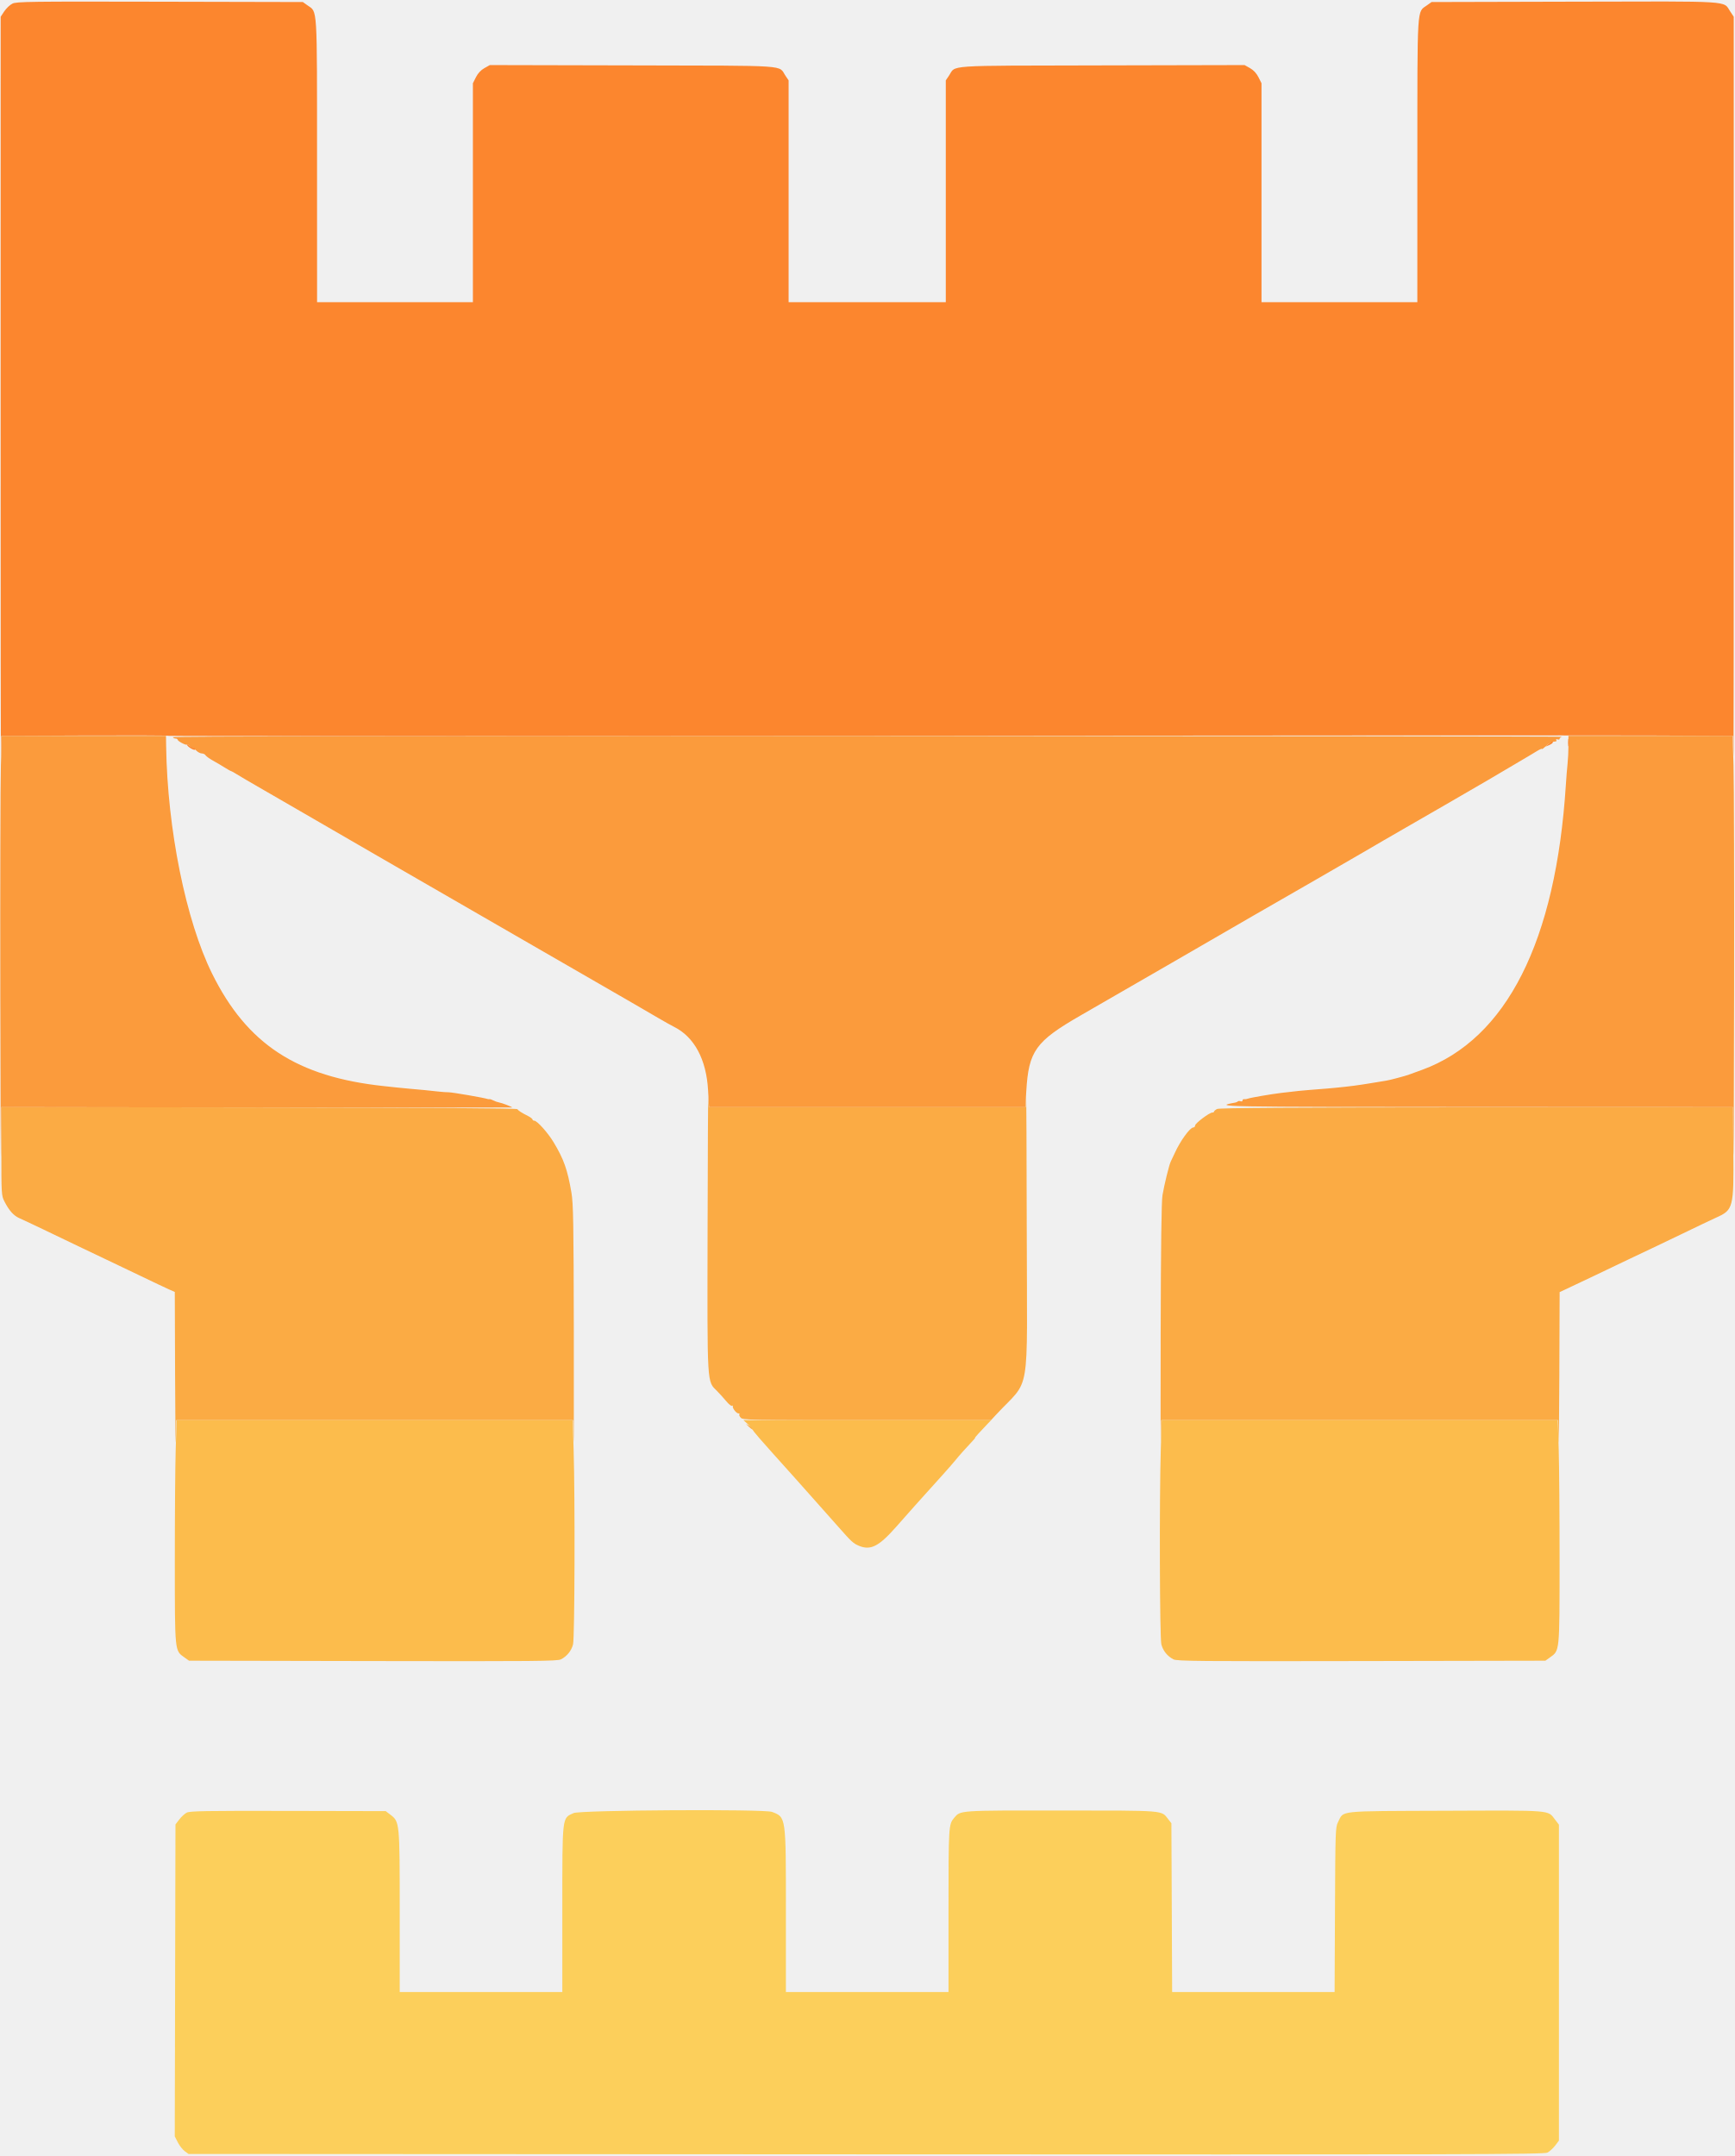
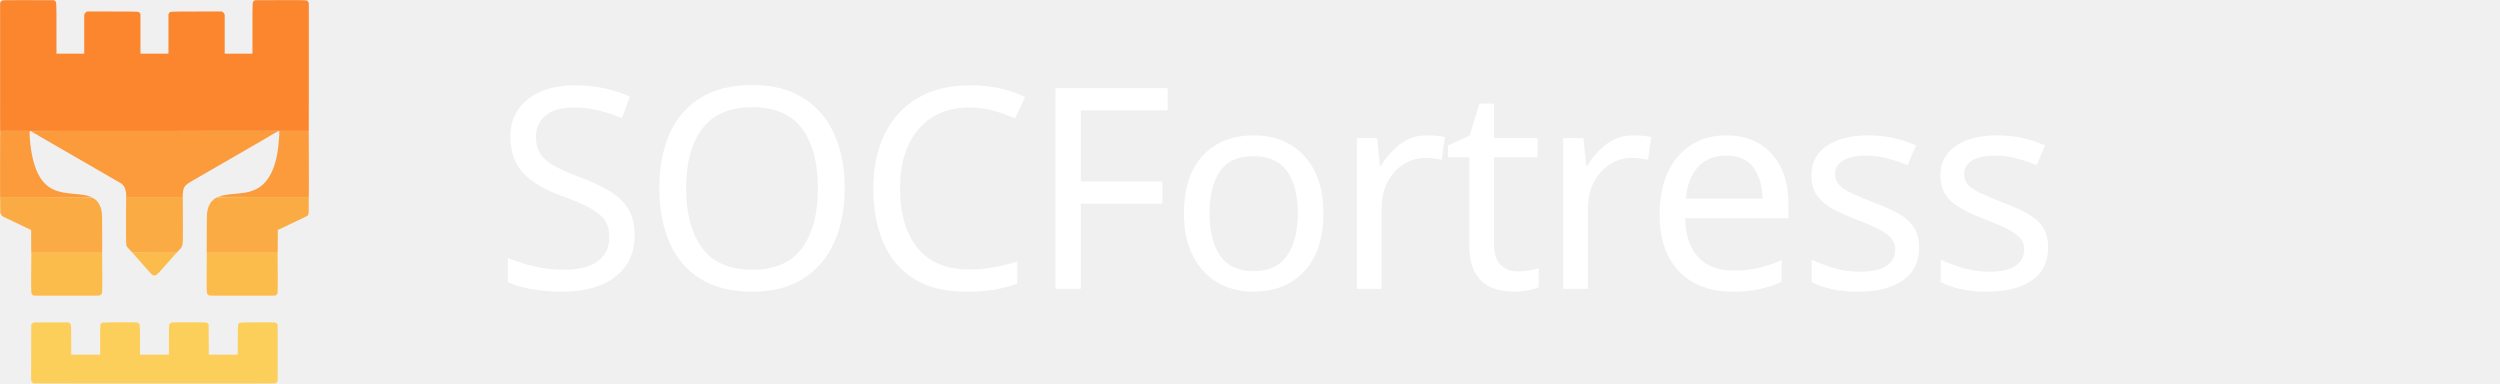
- <svg xmlns="http://www.w3.org/2000/svg" id="svg" version="1.1" width="400" height="497.188" viewBox="0, 0, 400,497.188">
+ <svg xmlns="http://www.w3.org/2000/svg" width="3237" height="497" viewBox="0 0 3237 497">
  <g id="svgg">
-     <path id="path0" d="M163.187 283.504 C 163.117 320.247,163.007 318.404,165.423 320.832 C 165.964 321.375,166.881 322.392,167.461 323.091 C 168.041 323.791,168.642 324.285,168.797 324.190 C 168.952 324.094,169.045 324.132,169.004 324.274 C 168.877 324.716,169.816 325.938,170.284 325.938 C 170.529 325.938,170.635 326.032,170.520 326.147 C 170.405 326.261,170.544 326.613,170.829 326.928 C 171.324 327.474,172.623 327.500,199.952 327.500 L 228.557 327.500 229.669 326.299 C 237.848 317.465,236.850 323.401,236.796 283.906 C 236.771 265.688,236.702 251.801,236.643 253.047 L 236.535 255.313 200.000 255.313 L 163.465 255.313 163.357 253.047 C 163.298 251.801,163.221 265.506,163.187 283.504 M0.313 265.477 C 0.313 275.210,0.341 275.707,0.973 276.966 C 2.064 279.137,3.126 280.334,4.489 280.930 C 5.200 281.240,7.750 282.439,10.156 283.594 C 12.563 284.749,16.289 286.538,18.438 287.569 C 20.586 288.600,23.328 289.905,24.531 290.469 C 25.734 291.033,29.180 292.679,32.188 294.128 C 35.195 295.576,38.254 297.025,38.984 297.347 L 40.313 297.933 40.382 317.326 C 40.420 327.992,40.494 334.645,40.546 332.109 L 40.642 327.500 86.406 327.500 L 132.171 327.500 132.278 332.109 C 132.337 334.645,132.364 323.500,132.338 307.344 C 132.296 281.827,132.223 277.579,131.783 275.000 C 130.884 269.738,130.032 267.327,127.695 263.438 C 126.365 261.225,123.870 258.438,123.220 258.438 C 122.996 258.438,122.813 258.313,122.813 258.161 C 122.812 258.008,122.355 257.653,121.797 257.371 C 120.339 256.634,119.564 256.139,119.308 255.781 C 119.161 255.575,98.839 255.441,59.699 255.387 L 0.313 255.305 0.313 265.477 M280.703 255.737 C 280.316 255.929,280.000 256.193,280.000 256.324 C 280.000 256.455,279.812 256.563,279.582 256.563 C 278.920 256.563,275.625 259.049,275.625 259.548 C 275.625 259.797,275.438 260.000,275.209 260.000 C 274.444 260.000,272.173 263.141,270.916 265.938 C 270.568 266.711,270.166 267.562,270.021 267.829 C 269.668 268.483,268.526 273.110,268.097 275.625 C 267.864 276.992,267.728 287.319,267.682 307.188 C 267.644 323.430,267.661 334.645,267.721 332.109 L 267.829 327.500 313.594 327.500 L 359.358 327.500 359.454 332.109 C 359.506 334.645,359.582 328.000,359.622 317.344 L 359.695 297.969 360.863 297.423 C 363.848 296.030,370.955 292.650,375.739 290.348 C 378.638 288.954,381.044 287.813,381.087 287.813 C 381.131 287.813,384.103 286.390,387.692 284.652 C 391.282 282.914,394.922 281.178,395.781 280.794 C 399.749 279.022,399.869 278.559,399.757 265.445 L 399.671 255.313 340.539 255.351 C 297.771 255.379,281.212 255.486,280.703 255.737 M172.721 329.024 C 173.441 329.716,173.926 329.912,173.595 329.377 C 173.489 329.206,173.094 328.907,172.717 328.713 L 172.031 328.360 172.721 329.024 " stroke="none" fill="#fbab44" fill-rule="evenodd" />
-     <path id="path1" d="M0.207 176.484 C 0.094 180.223,0.034 204.094,0.074 229.531 C 0.115 254.969,0.186 271.175,0.234 265.545 L 0.321 255.309 59.223 255.389 C 91.619 255.433,118.125 255.435,118.125 255.395 C 118.125 255.251,115.844 254.370,115.142 254.243 C 114.750 254.172,114.142 253.960,113.790 253.771 C 113.438 253.583,113.039 253.448,112.903 253.470 C 112.767 253.493,112.586 253.484,112.500 253.451 C 111.792 253.175,104.237 251.869,103.433 251.884 C 103.006 251.892,101.953 251.817,101.094 251.717 C 99.332 251.512,96.400 251.225,94.531 251.076 C 93.844 251.021,92.508 250.892,91.563 250.789 C 90.617 250.686,89.281 250.542,88.594 250.469 C 68.487 248.333,56.970 240.804,48.921 224.531 C 42.866 212.290,38.598 191.192,38.317 172.109 L 38.281 169.688 19.347 169.688 L 0.412 169.688 0.207 176.484 M39.844 170.000 C 39.950 170.172,40.240 170.313,40.487 170.313 C 40.735 170.313,40.938 170.418,40.939 170.547 C 40.942 170.889,42.824 171.905,43.117 171.724 C 43.254 171.639,43.540 171.779,43.753 172.035 C 43.965 172.291,44.262 172.500,44.413 172.500 C 44.564 172.500,44.969 172.781,45.313 173.125 C 45.656 173.469,46.212 173.750,46.547 173.750 C 46.882 173.750,47.269 173.940,47.406 174.173 C 47.544 174.405,48.310 174.957,49.110 175.399 C 49.909 175.841,51.136 176.565,51.838 177.008 C 52.539 177.450,53.189 177.813,53.282 177.813 C 53.375 177.813,53.975 178.147,54.616 178.556 C 55.257 178.964,58.172 180.669,61.094 182.345 C 64.016 184.020,68.023 186.338,70.000 187.495 C 74.085 189.886,97.436 203.374,124.375 218.902 C 147.524 232.246,148.698 232.924,151.719 234.704 C 153.094 235.514,154.790 236.464,155.489 236.815 C 160.132 239.149,162.895 244.302,163.298 251.380 L 163.522 255.313 199.996 255.313 L 236.471 255.313 236.688 251.641 C 237.236 242.355,238.811 240.161,249.253 234.146 C 264.241 225.511,277.317 217.958,288.906 211.239 C 290.994 210.029,296.178 207.048,303.281 202.973 C 307.406 200.607,312.398 197.720,314.375 196.559 C 316.352 195.398,318.461 194.168,319.063 193.826 C 319.664 193.484,322.898 191.618,326.250 189.679 C 329.602 187.741,332.766 185.916,333.281 185.625 C 334.295 185.052,341.339 180.967,343.125 179.916 C 343.727 179.563,345.977 178.235,348.125 176.967 C 350.273 175.698,352.313 174.495,352.656 174.292 C 353.000 174.090,353.809 173.602,354.453 173.208 C 355.098 172.814,355.625 172.590,355.625 172.710 C 355.625 172.831,356.030 172.542,356.525 172.068 C 357.311 171.314,357.854 171.055,358.847 170.961 C 358.986 170.948,359.013 170.798,358.908 170.629 C 358.799 170.451,358.924 170.399,359.203 170.506 C 359.469 170.608,359.688 170.547,359.688 170.369 C 359.688 170.191,359.934 169.982,360.234 169.903 C 360.535 169.824,288.527 169.744,200.216 169.724 C 93.243 169.700,39.715 169.792,39.844 170.000 M361.724 171.954 C 361.726 173.200,361.637 175.063,361.525 176.094 C 361.413 177.125,361.234 179.336,361.127 181.006 C 358.825 217.064,347.461 239.582,327.963 246.718 C 325.065 247.779,324.284 248.053,323.910 248.143 C 323.830 248.162,323.023 248.383,322.116 248.633 C 321.210 248.884,320.117 249.142,319.688 249.208 C 319.258 249.273,317.641 249.538,316.094 249.797 C 313.333 250.258,311.392 250.513,308.281 250.822 C 306.745 250.975,306.251 251.017,302.188 251.334 C 300.248 251.485,299.357 251.578,295.577 252.021 C 293.281 252.291,288.384 253.131,287.813 253.354 C 287.555 253.454,287.168 253.508,286.953 253.473 C 286.738 253.438,286.563 253.572,286.563 253.770 C 286.563 253.968,286.365 254.054,286.124 253.961 C 285.883 253.869,285.598 253.881,285.490 253.989 C 285.383 254.097,285.123 254.216,284.913 254.254 C 279.486 255.244,280.800 255.268,340.855 255.290 L 399.679 255.313 399.766 265.391 C 399.814 270.934,399.886 254.727,399.926 229.375 C 399.966 204.023,399.906 180.223,399.793 176.484 L 399.588 169.688 380.653 169.688 L 361.719 169.689 361.724 171.954 " stroke="none" fill="#fb9b3c" fill-rule="evenodd" />
-     <path id="path2" d="M43.051 418.013 C 42.581 418.263,41.808 418.977,41.333 419.600 L 40.469 420.732 40.387 456.698 L 40.305 492.664 41.012 494.048 C 41.401 494.809,42.116 495.722,42.601 496.075 L 43.483 496.719 199.724 496.798 C 338.186 496.868,356.068 496.823,356.873 496.408 C 357.372 496.149,358.174 495.422,358.656 494.790 L 359.531 493.642 359.531 457.212 L 359.531 420.781 358.631 419.605 C 356.922 417.371,358.257 417.478,333.366 417.572 C 308.066 417.667,309.971 417.467,308.594 420.176 C 307.992 421.360,307.965 422.117,307.881 440.391 L 307.794 459.375 289.060 459.375 L 270.326 459.375 270.241 439.914 L 270.156 420.453 269.428 419.523 C 267.785 417.426,269.037 417.528,244.756 417.513 C 220.973 417.499,221.546 417.460,220.063 419.198 C 218.773 420.710,218.750 421.077,218.750 440.489 L 218.750 459.375 200.000 459.375 L 181.250 459.375 181.250 440.507 C 181.250 418.749,181.296 419.072,178.027 417.833 C 176.227 417.152,133.830 417.407,132.284 418.108 C 129.592 419.331,129.688 418.513,129.688 440.300 L 129.688 459.375 110.938 459.375 L 92.188 459.375 92.188 440.973 C 92.188 420.244,92.175 420.112,90.046 418.489 L 88.955 417.656 66.431 417.608 C 47.275 417.567,43.778 417.628,43.051 418.013 " stroke="none" fill="#fccf5b" fill-rule="evenodd" />
-     <path id="path3" d="M2.859 0.840 C 2.283 1.125,1.439 1.922,0.984 2.610 L 0.156 3.861 0.146 91.383 C 0.140 139.521,0.179 176.834,0.232 174.302 L 0.329 169.697 19.461 169.614 C 29.984 169.569,38.760 169.602,38.962 169.688 C 39.165 169.773,111.798 169.773,200.368 169.688 C 288.939 169.602,370.016 169.569,380.539 169.614 L 399.671 169.697 399.768 174.302 C 399.821 176.834,399.860 139.521,399.854 91.383 L 399.844 3.861 399.012 2.604 C 397.377 0.133,399.990 0.294,363.069 0.386 L 330.156 0.469 329.104 1.219 C 326.750 2.898,326.890 0.648,326.882 37.109 L 326.875 69.688 308.906 69.688 L 290.938 69.688 290.938 44.441 L 290.937 19.195 290.234 17.802 C 289.772 16.886,289.103 16.169,288.281 15.707 L 287.031 15.006 254.163 15.081 C 217.137 15.166,220.575 14.931,218.828 17.497 L 218.125 18.530 218.125 44.109 L 218.125 69.688 200.000 69.688 L 181.875 69.688 181.875 44.109 L 181.875 18.530 181.172 17.497 C 179.425 14.931,182.863 15.166,145.837 15.081 L 112.969 15.006 111.719 15.707 C 110.897 16.169,110.228 16.886,109.766 17.802 L 109.062 19.195 109.063 44.441 L 109.063 69.688 91.094 69.688 L 73.125 69.688 73.118 37.109 C 73.110 0.648,73.250 2.898,70.896 1.219 L 69.844 0.469 36.875 0.395 C 6.708 0.328,3.817 0.366,2.859 0.840 M361.648 171.250 C 361.648 172.023,361.709 172.340,361.783 171.953 C 361.858 171.566,361.858 170.934,361.783 170.547 C 361.709 170.160,361.648 170.477,361.648 171.250 M357.144 171.568 L 356.406 172.198 357.266 171.830 C 357.738 171.628,358.125 171.344,358.125 171.200 C 358.125 170.810,357.958 170.873,357.144 171.568 M43.125 171.759 C 43.125 171.921,43.547 172.302,44.063 172.607 C 44.580 172.912,45.000 173.012,45.000 172.830 C 45.000 172.649,44.835 172.500,44.634 172.500 C 44.433 172.500,44.011 172.267,43.696 171.983 C 43.382 171.698,43.125 171.598,43.125 171.759 " stroke="none" fill="#fc862e" fill-rule="evenodd" />
-     <path id="path4" d="M40.519 334.297 C 40.406 338.035,40.317 349.602,40.320 360.000 C 40.327 381.137,40.273 380.601,42.542 382.218 L 43.594 382.969 86.025 383.050 C 123.482 383.122,128.563 383.076,129.374 382.657 C 130.775 381.932,131.789 380.671,132.162 379.189 C 132.542 377.680,132.636 345.641,132.293 334.297 L 132.088 327.500 86.406 327.500 L 40.725 327.500 40.519 334.297 M172.522 328.457 C 173.111 328.983,173.594 329.525,173.594 329.661 C 173.594 329.965,174.624 331.148,183.281 340.783 C 185.000 342.696,187.250 345.224,188.281 346.401 C 189.313 347.577,190.302 348.692,190.481 348.879 C 190.660 349.066,191.920 350.484,193.281 352.031 C 196.329 355.495,196.773 355.907,198.037 356.446 C 200.772 357.613,202.678 356.646,206.742 352.031 C 208.407 350.141,210.278 348.028,210.900 347.335 C 211.522 346.643,212.664 345.373,213.438 344.512 C 214.211 343.651,215.941 341.731,217.282 340.245 C 218.623 338.758,220.029 337.148,220.407 336.665 C 221.032 335.867,223.081 333.572,224.453 332.135 C 224.754 331.820,224.941 331.563,224.868 331.563 C 224.751 331.563,225.925 330.264,227.905 328.203 L 228.581 327.500 200.015 327.500 L 171.450 327.500 172.522 328.457 M267.707 334.297 C 267.364 345.641,267.458 377.680,267.838 379.189 C 268.211 380.671,269.225 381.932,270.626 382.657 C 271.437 383.076,276.518 383.122,313.975 383.050 L 356.406 382.969 357.458 382.218 C 359.727 380.601,359.673 381.137,359.680 360.000 C 359.683 349.602,359.594 338.035,359.481 334.297 L 359.275 327.500 313.594 327.500 L 267.912 327.500 267.707 334.297 " stroke="none" fill="#fcbc4c" fill-rule="evenodd" />
+     <path id="path0" fill="#fbab44" fill-rule="evenodd" stroke="none" d="M 163.187 283.316 C 163.117 320.06 163.007 318.216 165.423 320.645 C 165.964 321.188 166.881 322.204 167.461 322.904 C 168.041 323.603 168.642 324.098 168.797 324.003 C 168.952 323.906 169.045 323.944 169.004 324.086 C 168.877 324.529 169.816 325.75 170.284 325.75 C 170.529 325.75 170.635 325.845 170.52 325.96 C 170.405 326.073 170.544 326.426 170.829 326.741 C 171.324 327.286 172.623 327.312 199.952 327.312 L 228.557 327.312 L 229.669 326.112 C 237.848 317.277 236.85 323.214 236.796 283.719 C 236.771 265.5 236.702 251.613 236.643 252.859 L 236.535 255.126 L 200 255.126 L 163.465 255.126 L 163.357 252.859 C 163.298 251.613 163.221 265.319 163.187 283.316 M 0.313 265.289 C 0.313 275.022 0.341 275.52 0.973 276.779 C 2.064 278.949 3.126 280.147 4.489 280.742 C 5.2 281.052 7.75 282.251 10.156 283.406 C 12.563 284.561 16.289 286.35 18.438 287.382 C 20.586 288.413 23.328 289.717 24.531 290.281 C 25.734 290.845 29.18 292.491 32.188 293.94 C 35.195 295.388 38.254 296.837 38.984 297.159 L 40.313 297.746 L 40.382 317.138 C 40.42 327.805 40.494 334.457 40.546 331.922 L 40.642 327.312 L 86.406 327.312 L 132.171 327.312 L 132.278 331.922 C 132.337 334.457 132.364 323.312 132.338 307.156 C 132.296 281.639 132.223 277.392 131.783 274.812 C 130.884 269.551 130.032 267.139 127.695 263.25 C 126.365 261.038 123.87 258.25 123.22 258.25 C 122.996 258.25 122.813 258.125 122.813 257.974 C 122.812 257.82 122.355 257.466 121.797 257.184 C 120.339 256.447 119.564 255.952 119.308 255.594 C 119.161 255.387 98.839 255.253 59.699 255.199 L 0.313 255.117 L 0.313 265.289 M 280.703 255.549 C 280.316 255.742 280 256.005 280 256.137 C 280 256.267 279.812 256.375 279.582 256.375 C 278.92 256.375 275.625 258.862 275.625 259.361 C 275.625 259.609 275.438 259.812 275.209 259.812 C 274.444 259.812 272.173 262.953 270.916 265.75 C 270.568 266.523 270.166 267.375 270.021 267.642 C 269.668 268.296 268.526 272.922 268.097 275.438 C 267.864 276.805 267.728 287.132 267.682 307 C 267.644 323.242 267.661 334.457 267.721 331.922 L 267.829 327.312 L 313.594 327.312 L 359.358 327.312 L 359.454 331.922 C 359.506 334.457 359.582 327.812 359.622 317.156 L 359.695 297.781 L 360.863 297.236 C 363.848 295.842 370.955 292.462 375.739 290.16 C 378.638 288.767 381.044 287.625 381.087 287.625 C 381.131 287.625 384.103 286.203 387.692 284.465 C 391.282 282.727 394.922 280.991 395.781 280.607 C 399.749 278.835 399.869 278.371 399.757 265.258 L 399.671 255.126 L 340.539 255.163 C 297.771 255.191 281.212 255.298 280.703 255.549 M 172.721 328.836 C 173.441 329.529 173.926 329.724 173.595 329.19 C 173.489 329.018 173.094 328.72 172.717 328.526 L 172.031 328.172 L 172.721 328.836" />
+     <path id="path1" fill="#fb9b3c" fill-rule="evenodd" stroke="none" d="M 0.207 176.297 C 0.094 180.036 0.034 203.906 0.074 229.344 C 0.115 254.781 0.186 270.987 0.234 265.358 L 0.321 255.122 L 59.223 255.202 C 91.619 255.245 118.125 255.247 118.125 255.208 C 118.125 255.064 115.844 254.182 115.142 254.055 C 114.75 253.984 114.142 253.773 113.79 253.583 C 113.438 253.395 113.039 253.26 112.903 253.283 C 112.767 253.305 112.586 253.296 112.5 253.264 C 111.792 252.988 104.237 251.682 103.433 251.697 C 103.006 251.704 101.953 251.63 101.094 251.529 C 99.332 251.324 96.4 251.038 94.531 250.889 C 93.844 250.833 92.508 250.704 91.563 250.602 C 90.617 250.499 89.281 250.355 88.594 250.281 C 68.487 248.145 56.97 240.617 48.921 224.344 C 42.866 212.102 38.598 191.005 38.317 171.922 L 38.281 169.5 L 19.347 169.5 L 0.412 169.5 L 0.207 176.297 M 39.844 169.812 C 39.95 169.984 40.24 170.125 40.487 170.125 C 40.735 170.125 40.938 170.23 40.939 170.359 C 40.942 170.702 42.824 171.717 43.117 171.536 C 43.254 171.452 43.54 171.591 43.753 171.848 C 43.965 172.104 44.262 172.312 44.413 172.312 C 44.564 172.312 44.969 172.594 45.313 172.938 C 45.656 173.281 46.212 173.562 46.547 173.562 C 46.882 173.562 47.269 173.753 47.406 173.986 C 47.544 174.217 48.31 174.77 49.11 175.211 C 49.909 175.654 51.136 176.378 51.838 176.82 C 52.539 177.263 53.189 177.625 53.282 177.625 C 53.375 177.625 53.975 177.96 54.616 178.369 C 55.257 178.776 58.172 180.482 61.094 182.158 C 64.016 183.833 68.023 186.151 70 187.307 C 74.085 189.698 97.436 203.186 124.375 218.714 C 147.524 232.059 148.698 232.737 151.719 234.516 C 153.094 235.327 154.79 236.276 155.489 236.628 C 160.132 238.961 162.895 244.115 163.298 251.193 L 163.522 255.126 L 199.996 255.126 L 236.471 255.126 L 236.688 251.454 C 237.236 242.167 238.811 239.974 249.253 233.958 C 264.241 225.323 277.317 217.771 288.906 211.052 C 290.994 209.841 296.178 206.861 303.281 202.786 C 307.406 200.419 312.398 197.533 314.375 196.372 C 316.352 195.211 318.461 193.98 319.063 193.638 C 319.664 193.297 322.898 191.43 326.25 189.492 C 329.602 187.553 332.766 185.729 333.281 185.438 C 334.295 184.865 341.339 180.779 343.125 179.729 C 343.727 179.375 345.977 178.047 348.125 176.779 C 350.273 175.51 352.313 174.307 352.656 174.104 C 353 173.902 353.809 173.414 354.453 173.021 C 355.098 172.626 355.625 172.402 355.625 172.523 C 355.625 172.643 356.03 172.354 356.525 171.88 C 357.311 171.126 357.854 170.867 358.847 170.773 C 358.986 170.76 359.013 170.611 358.908 170.441 C 358.799 170.263 358.924 170.211 359.203 170.318 C 359.469 170.421 359.688 170.359 359.688 170.182 C 359.688 170.003 359.934 169.794 360.234 169.716 C 360.535 169.637 288.527 169.557 200.216 169.536 C 93.243 169.513 39.715 169.604 39.844 169.812 M 361.724 171.766 C 361.726 173.013 361.637 174.875 361.525 175.906 C 361.413 176.938 361.234 179.148 361.127 180.818 C 358.825 216.876 347.461 239.395 327.963 246.531 C 325.065 247.592 324.284 247.865 323.91 247.956 C 323.83 247.975 323.023 248.195 322.116 248.445 C 321.21 248.697 320.117 248.954 319.688 249.02 C 319.258 249.085 317.641 249.35 316.094 249.609 C 313.333 250.07 311.392 250.326 308.281 250.635 C 306.745 250.788 306.251 250.829 302.188 251.147 C 300.248 251.298 299.357 251.391 295.577 251.833 C 293.281 252.103 288.384 252.943 287.813 253.167 C 287.555 253.266 287.168 253.32 286.953 253.286 C 286.738 253.251 286.563 253.385 286.563 253.583 C 286.563 253.781 286.365 253.867 286.124 253.773 C 285.883 253.682 285.598 253.693 285.49 253.801 C 285.383 253.91 285.123 254.029 284.913 254.066 C 279.486 255.057 280.8 255.081 340.855 255.102 L 399.679 255.126 L 399.766 265.203 C 399.814 270.746 399.886 254.54 399.926 229.188 C 399.966 203.836 399.906 180.036 399.793 176.297 L 399.588 169.5 L 380.653 169.5 L 361.719 169.501 L 361.724 171.766" />
+     <path id="path2" fill="#fccf5b" fill-rule="evenodd" stroke="none" d="M 43.051 417.825 C 42.581 418.075 41.808 418.789 41.333 419.413 L 40.469 420.544 L 40.387 456.51 L 40.305 492.477 L 41.012 493.861 C 41.401 494.621 42.116 495.534 42.601 495.888 L 43.483 496.531 L 199.724 496.611 C 338.186 496.681 356.068 496.635 356.873 496.22 C 357.372 495.961 358.174 495.234 358.656 494.603 L 359.531 493.454 L 359.531 457.025 L 359.531 420.594 L 358.631 419.418 C 356.922 417.184 358.257 417.29 333.366 417.384 C 308.066 417.479 309.971 417.28 308.594 419.988 C 307.992 421.172 307.965 421.93 307.881 440.203 L 307.794 459.188 L 289.06 459.188 L 270.326 459.188 L 270.241 439.727 L 270.156 420.266 L 269.428 419.336 C 267.785 417.238 269.037 417.341 244.756 417.325 C 220.973 417.311 221.546 417.272 220.063 419.01 C 218.773 420.522 218.75 420.889 218.75 440.302 L 218.75 459.188 L 200 459.188 L 181.25 459.188 L 181.25 440.319 C 181.25 418.561 181.296 418.884 178.027 417.646 C 176.227 416.965 133.83 417.22 132.284 417.921 C 129.592 419.143 129.688 418.325 129.688 440.112 L 129.688 459.188 L 110.938 459.188 L 92.188 459.188 L 92.188 440.785 C 92.188 420.056 92.175 419.925 90.046 418.302 L 88.955 417.469 L 66.431 417.421 C 47.275 417.379 43.778 417.44 43.051 417.825" />
+     <path id="path3" fill="#fc862e" fill-rule="evenodd" stroke="none" d="M 2.859 0.652 C 2.283 0.938 1.439 1.734 0.984 2.422 L 0.156 3.673 L 0.146 91.195 C 0.14 139.333 0.179 176.646 0.232 174.115 L 0.329 169.51 L 19.461 169.427 C 29.984 169.381 38.76 169.414 38.962 169.5 C 39.165 169.586 111.798 169.586 200.368 169.5 C 288.939 169.414 370.016 169.381 380.539 169.427 L 399.671 169.51 L 399.768 174.115 C 399.821 176.646 399.86 139.333 399.854 91.195 L 399.844 3.673 L 399.012 2.417 C 397.377 -0.055 399.99 0.107 363.069 0.198 L 330.156 0.281 L 329.104 1.031 C 326.75 2.711 326.89 0.461 326.882 36.922 L 326.875 69.5 L 308.906 69.5 L 290.938 69.5 L 290.938 44.254 L 290.937 19.008 L 290.234 17.615 C 289.772 16.698 289.103 15.982 288.281 15.52 L 287.031 14.819 L 254.163 14.893 C 217.137 14.979 220.575 14.743 218.828 17.31 L 218.125 18.342 L 218.125 43.922 L 218.125 69.5 L 200 69.5 L 181.875 69.5 L 181.875 43.922 L 181.875 18.342 L 181.172 17.31 C 179.425 14.743 182.863 14.979 145.837 14.893 L 112.969 14.819 L 111.719 15.52 C 110.897 15.982 110.228 16.698 109.766 17.615 L 109.062 19.008 L 109.063 44.254 L 109.063 69.5 L 91.094 69.5 L 73.125 69.5 L 73.118 36.922 C 73.11 0.461 73.25 2.711 70.896 1.031 L 69.844 0.281 L 36.875 0.207 C 6.708 0.141 3.817 0.178 2.859 0.652 M 361.648 171.062 C 361.648 171.836 361.709 172.152 361.783 171.766 C 361.858 171.378 361.858 170.747 361.783 170.359 C 361.709 169.973 361.648 170.289 361.648 171.062 M 357.144 171.38 L 356.406 172.01 L 357.266 171.643 C 357.738 171.44 358.125 171.156 358.125 171.013 C 358.125 170.622 357.958 170.685 357.144 171.38 M 43.125 171.572 C 43.125 171.734 43.547 172.115 44.063 172.419 C 44.58 172.724 45 172.824 45 172.643 C 45 172.461 44.835 172.312 44.634 172.312 C 44.433 172.312 44.011 172.079 43.696 171.796 C 43.382 171.51 43.125 171.411 43.125 171.572" />
+     <path id="path4" fill="#fcbc4c" fill-rule="evenodd" stroke="none" d="M 40.519 334.109 C 40.406 337.848 40.317 349.414 40.32 359.812 C 40.327 380.949 40.273 380.414 42.542 382.03 L 43.594 382.781 L 86.025 382.862 C 123.482 382.935 128.563 382.888 129.374 382.47 C 130.775 381.745 131.789 380.483 132.162 379.001 C 132.542 377.492 132.636 345.453 132.293 334.109 L 132.088 327.312 L 86.406 327.312 L 40.725 327.312 L 40.519 334.109 M 172.522 328.27 C 173.111 328.796 173.594 329.337 173.594 329.474 C 173.594 329.777 174.624 330.961 183.281 340.595 C 185 342.509 187.25 345.036 188.281 346.214 C 189.313 347.389 190.302 348.504 190.481 348.691 C 190.66 348.879 191.92 350.297 193.281 351.844 C 196.329 355.307 196.773 355.72 198.037 356.259 C 200.772 357.426 202.678 356.458 206.742 351.844 C 208.407 349.953 210.278 347.841 210.9 347.147 C 211.522 346.456 212.664 345.185 213.438 344.324 C 214.211 343.464 215.941 341.543 217.282 340.057 C 218.623 338.57 220.029 336.961 220.407 336.478 C 221.032 335.68 223.081 333.384 224.453 331.948 C 224.754 331.633 224.941 331.375 224.868 331.375 C 224.751 331.375 225.925 330.077 227.905 328.016 L 228.581 327.312 L 200.015 327.312 L 171.45 327.312 L 172.522 328.27 M 267.707 334.109 C 267.364 345.453 267.458 377.492 267.838 379.001 C 268.211 380.483 269.225 381.745 270.626 382.47 C 271.437 382.888 276.518 382.935 313.975 382.862 L 356.406 382.781 L 357.458 382.03 C 359.727 380.414 359.673 380.949 359.68 359.812 C 359.683 349.414 359.594 337.848 359.481 334.109 L 359.275 327.312 L 313.594 327.312 L 267.912 327.312 L 267.707 334.109" />
  </g>
+   <text id="SOCFortress" xml:space="preserve" x="639" y="374" font-family="Orbitron" font-size="364" fill="#ffffff" letter-spacing="-7.28">SOCFortress</text>
</svg>
